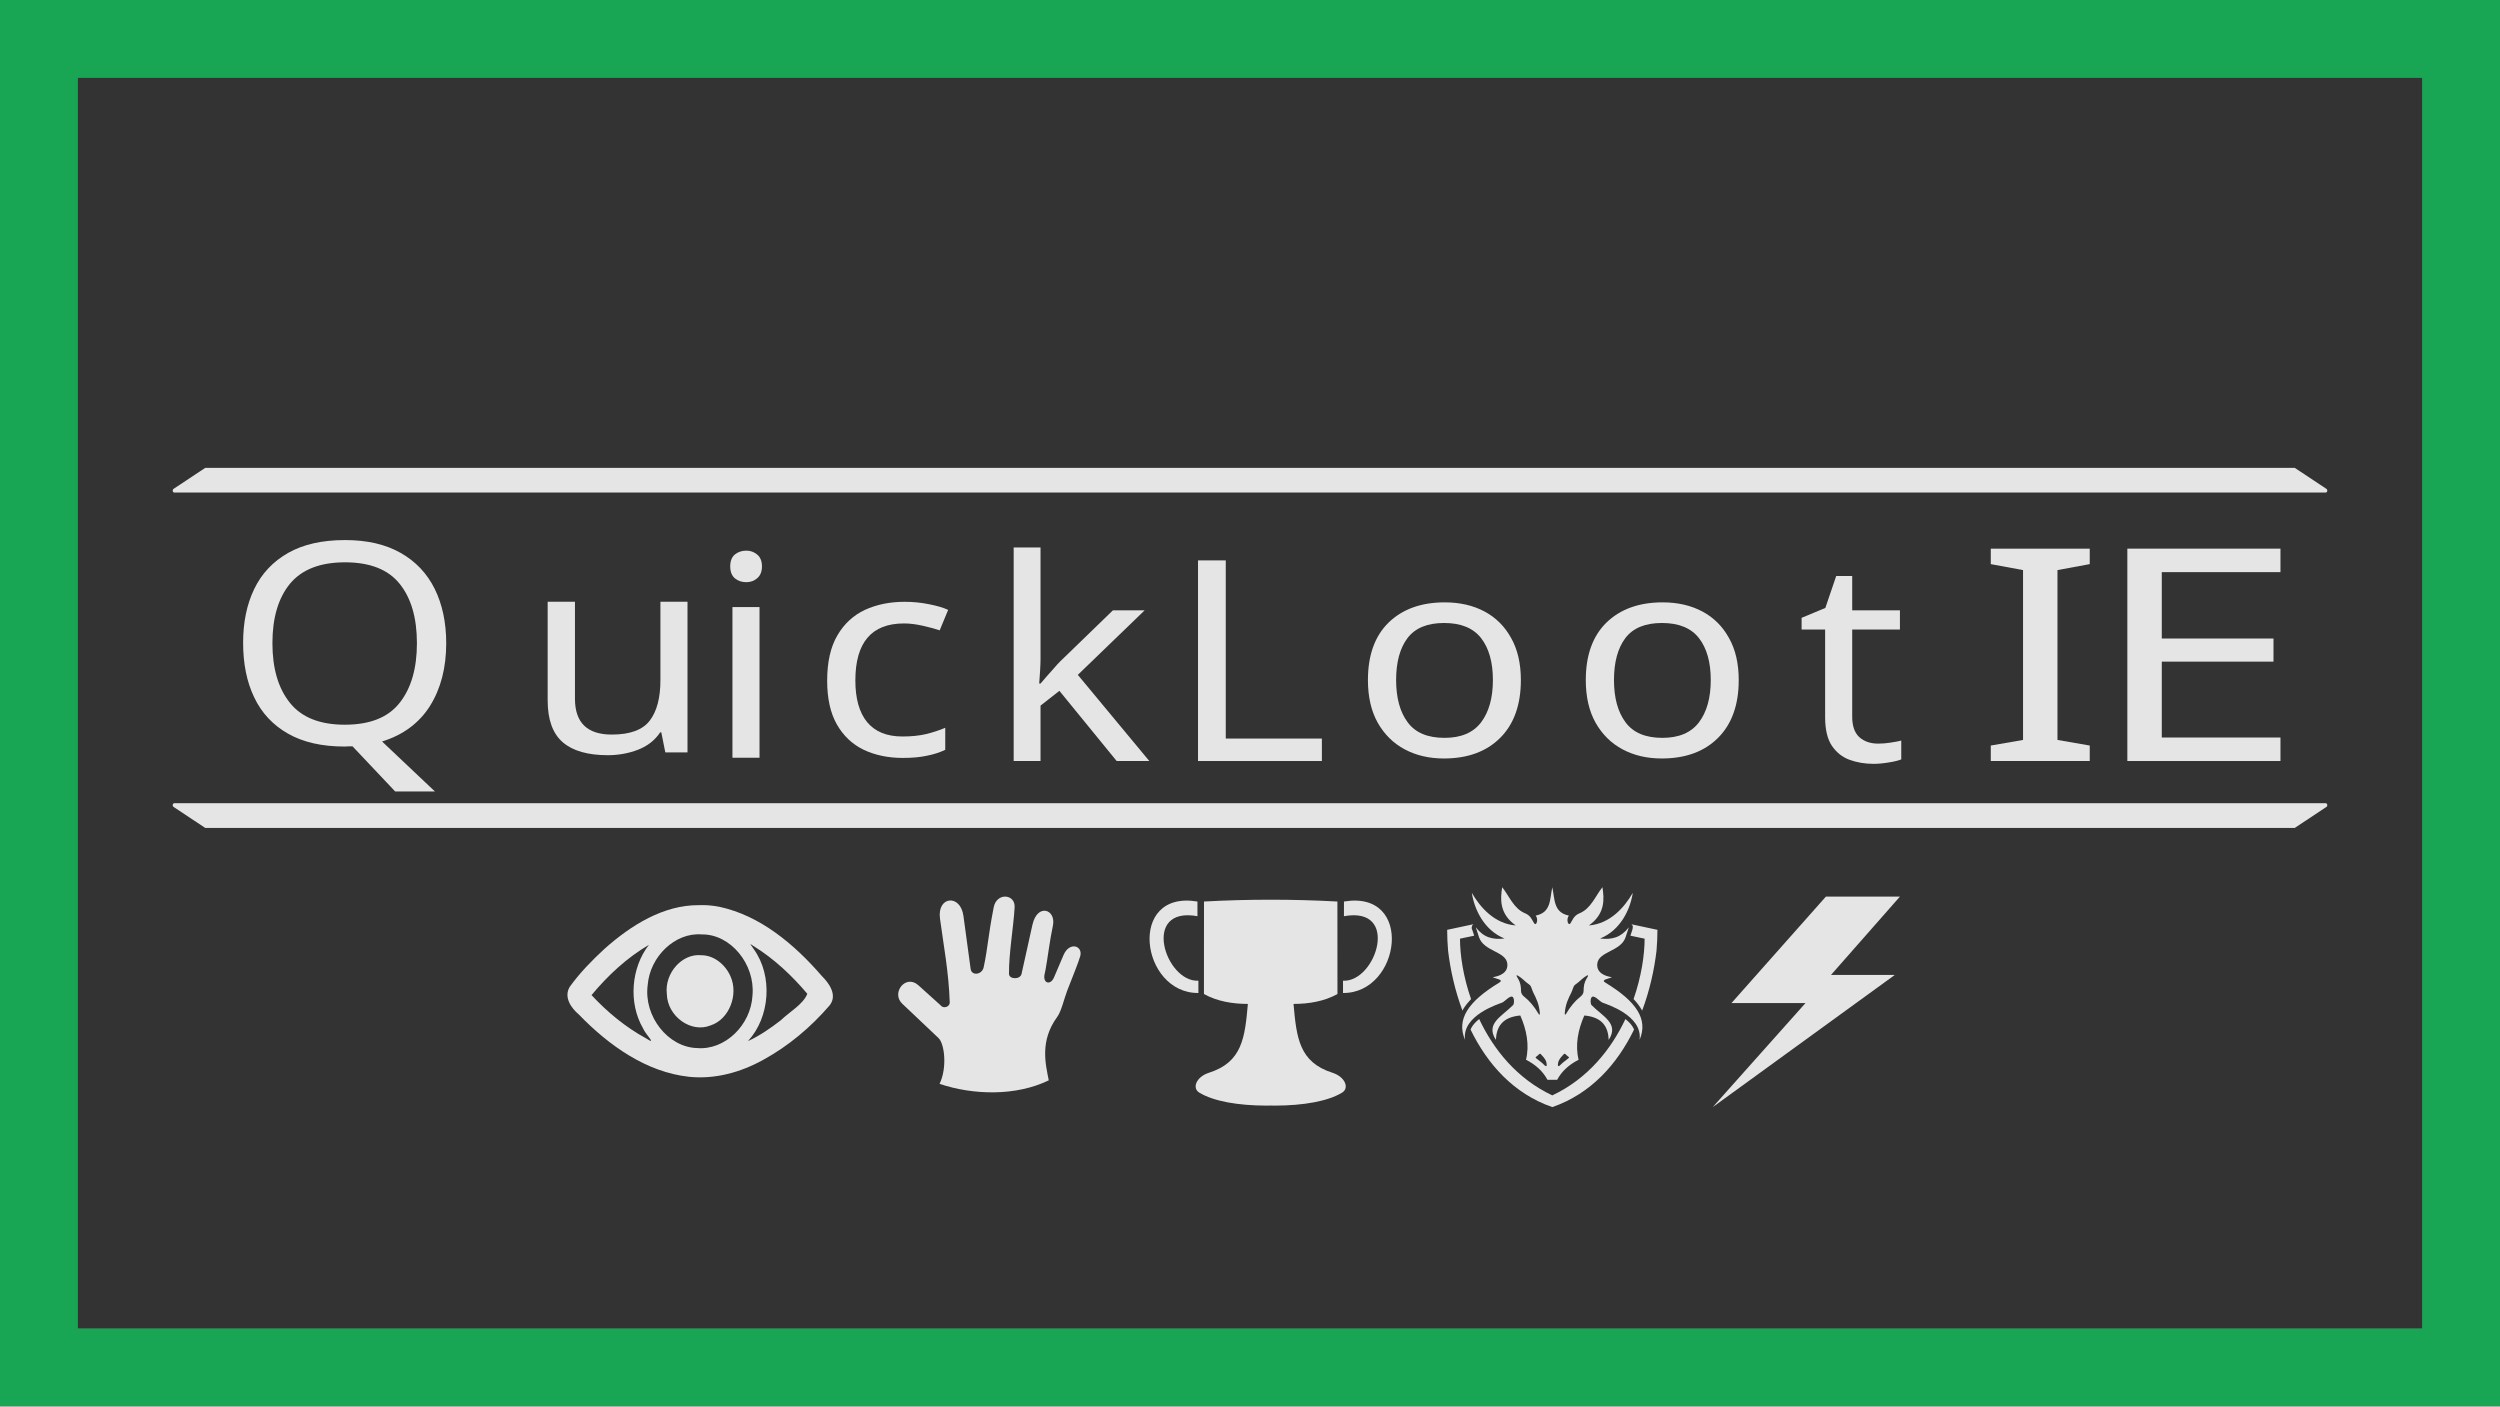
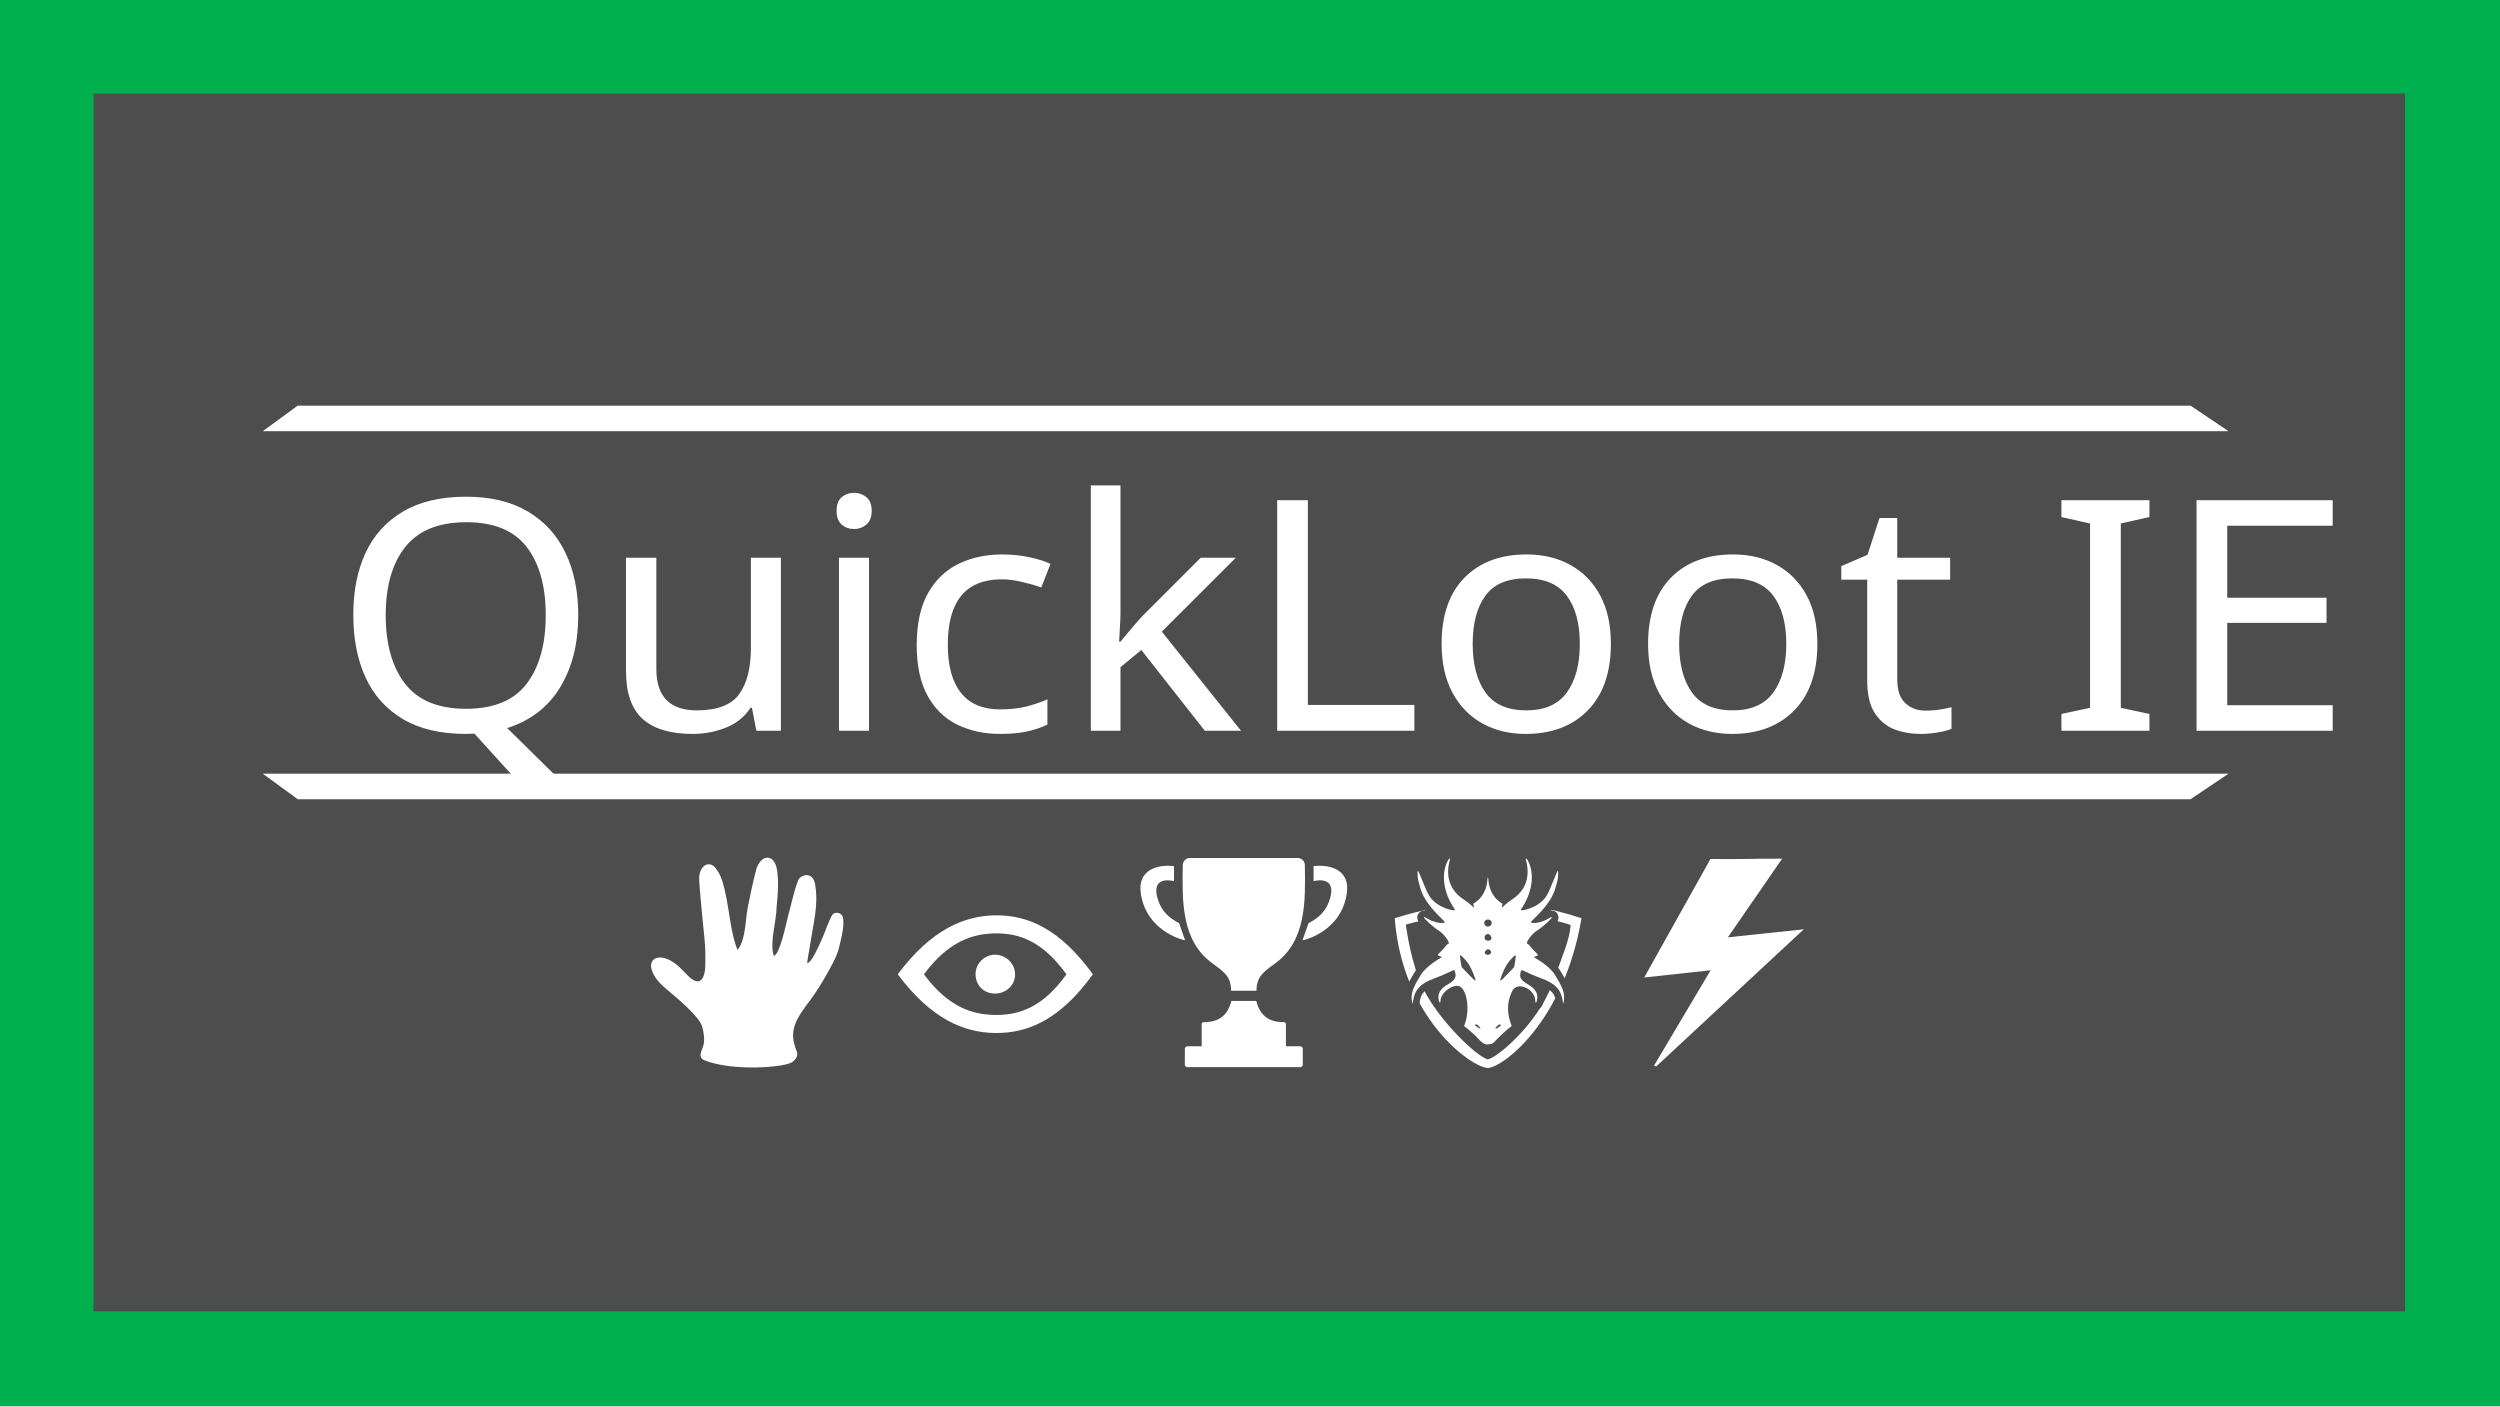
- <svg xmlns="http://www.w3.org/2000/svg" width="1920" height="1080" viewBox="0 0 1920 1080" version="1.1" id="svg1" xml:space="preserve">
-   <defs id="defs1">
-     <linearGradient id="swatch1407">
-       <stop style="stop-color:#ffffff;stop-opacity:1;" offset="0" id="stop1407" />
-     </linearGradient>
-   </defs>
-   <rect style="display:inline;fill:#333333;fill-opacity:1" id="rect5" width="1920" height="1080" x="0" y="0" />
-   <path id="rect1-6" style="display:inline;fill:#19a654;fill-opacity:1;fill-rule:evenodd;stroke:none;stroke-width:8.545;stroke-linecap:round;stroke-linejoin:round;stroke-miterlimit:10;stroke-opacity:1;paint-order:stroke fill markers" d="M 0 0 L 0 59.82 L 0 65.139 L 0 1020.18 L 0 1080 L 57.9 1080 L 59.82 1080 L 960 1080 L 1860.18 1080 L 1862.1 1080 L 1920 1080 L 1920 1020.18 L 1920 65.139 L 1920 59.82 L 1920 0 L 1860.18 0 L 960 0 L 59.82 0 L 0 0 z M 59.82 59.82 L 960 59.82 L 1860.18 59.82 L 1860.18 65.139 L 1860.18 1020.18 L 960 1020.18 L 59.82 1020.18 L 59.82 65.139 L 59.82 59.82 z " />
-   <g id="g4" transform="matrix(10.41386,0,0,10.41386,-1685.121,-945.409)" style="display:inline;fill:#e5e5e5;fill-opacity:1">
-     <path id="rect1-9-7" style="fill:#e5e5e5;fill-opacity:1;fill-rule:evenodd;stroke-width:0.598;stroke-linecap:round;stroke-linejoin:round;stroke-miterlimit:10;paint-order:stroke fill markers" d="m 174.666,150.02 c -0.118,1e-5 -0.157,0.202 -0.052,0.271 l 2.338,1.551 h 76.519 1.058 76.519 l 2.338,-1.551 c 0.105,-0.069 0.066,-0.271 -0.052,-0.271 H 254.529 253.471 Z" />
-     <path id="rect1-2-1-4" style="fill:#e5e5e5;fill-opacity:1;fill-rule:evenodd;stroke-width:0.598;stroke-linecap:round;stroke-linejoin:round;stroke-miterlimit:10;paint-order:stroke fill markers" d="m 174.666,127.109 c -0.118,-1e-5 -0.157,-0.202 -0.052,-0.271 l 2.338,-1.551 h 76.519 1.058 76.519 l 2.338,1.551 c 0.105,0.069 0.066,0.271 -0.052,0.271 H 254.529 253.471 Z" />
+ <svg xmlns="http://www.w3.org/2000/svg" width="1920" height="1080" viewBox="0 0 508 285.75" version="1.1" id="svg1" xml:space="preserve">
+   <defs id="defs1" />
+   <g id="layer1">
+     <path id="rect1" style="fill:#4d4d4d;fill-opacity:1;stroke:#00af4d;stroke-width:19.289;stroke-linecap:round;stroke-linejoin:miter;stroke-dasharray:none;stroke-opacity:1;paint-order:markers fill stroke" d="M 9.371,9.371 H 498.355 V 276.105 H 9.371 v -52.218 -81.149 z" />
+     <text xml:space="preserve" style="font-style:normal;font-variant:normal;font-weight:normal;font-stretch:normal;font-size:67.444px;font-family:Sanguis;-inkscape-font-specification:Sanguis;writing-mode:lr-tb;direction:ltr;fill:#ffffff;stroke:none;stroke-width:3.516;stroke-linecap:round;stroke-linejoin:round;stroke-dasharray:none;stroke-opacity:1;paint-order:stroke fill markers" x="65.71" y="152.669" id="text1" transform="scale(1.028208,0.9725657)">
+       <tspan id="tspan1" style="font-style:normal;font-variant:normal;font-weight:normal;font-stretch:normal;font-size:67.444px;font-family:'Futura LT';-inkscape-font-specification:'Futura LT';stroke:none;stroke-width:3.516;stroke-dasharray:none;stroke-opacity:1;paint-order:stroke fill markers" x="65.71" y="152.669">QuickLoot IE</tspan>
+     </text>
+     <path style="fill:#ffffff;stroke-width:4.034;stroke-linecap:round;stroke-linejoin:round;paint-order:stroke markers fill" d="M 53.389,157.215 H 452.824 l -7.708,5.19 H 60.502 Z" id="path1" />
+     <path style="fill:#ffffff;stroke-width:4.034;stroke-linecap:round;stroke-linejoin:round;paint-order:stroke markers fill" d="M 53.389,87.617 H 452.824 l -7.708,-5.19 H 60.502 Z" id="rect2" />
+     <path d="m 206.263,198.026 c 0,2.086 -1.728,3.864 -4.092,3.864 -2.266,0 -3.938,-1.66 -3.938,-3.956 0,-2.192 1.864,-3.936 3.977,-3.936 2.001,0 4.053,1.618 4.053,4.027 m -18.519,-0.046 c 4.952,6.663 9.77,8.196 14.454,8.257 4.818,0.061 9.653,-1.472 14.504,-8.257 -4.885,-6.786 -9.665,-8.374 -14.45,-8.313 -4.684,0.061 -9.556,1.649 -14.508,8.313 m -5.32,0 c 6.792,-9.078 13.437,-11.889 19.828,-11.981 6.558,-0.091 13.128,2.719 19.819,11.981 -6.658,9.262 -13.283,12.017 -19.874,11.925 -6.39,-0.091 -12.982,-2.847 -19.773,-11.925" fill="#ffffcc" fill-rule="evenodd" stroke="none" id="path1-9" style="fill:#ffffff;fill-opacity:1;stroke:none;stroke-width:2.725;stroke-linecap:round;stroke-linejoin:round;stroke-dasharray:none;stroke-opacity:1;paint-order:stroke fill markers" />
+     <path d="m 165.648,179.767 c 0.238,1.468 0.422,3.52 -0.19,7.23 -0.477,2.888 -1.001,5.768 -1.465,8.658 0.811,0.216 2.295,-3.231 3.083,-4.973 0.648,-1.433 1.457,-4.008 2.121,-4.871 0.495,-0.598 2.02,-0.483 2.151,0.958 0.172,1.895 -0.454,4.051 -0.888,5.905 -0.368,1.57 -1.774,4.191 -3.23,6.614 -1.066,1.831 -2.284,3.579 -3.585,5.267 -1.182,1.646 -2.371,3.441 -2.483,5.485 -0.075,1.307 0.328,2.58 0.795,3.794 0.214,0.795 -0.323,1.544 -1.021,2.009 -1.612,1.075 -11.957,1.867 -17.659,-0.334 -1.421,-0.549 -0.895,-1.558 -0.427,-2.829 0.468,-1.271 0.126,-2.939 -0.13,-3.957 -0.553,-2.198 -5.593,-6.271 -6.567,-7.111 -1.452,-1.221 -3.013,-2.499 -3.642,-4.3 -0.941,-2.516 1.334,-3.538 3.835,-2.068 1.531,0.851 2.592,2.23 3.834,3.392 1.115,0.964 2.371,1.379 2.944,-0.809 0.32,-1.3 0.149,-2.641 0.212,-3.961 -0.035,-2.408 -0.369,-4.802 -0.591,-7.2 -0.242,-2.601 -0.51,-5.2 -0.667,-7.807 -0.174,-2.886 2.039,-4.315 3.437,-2.305 0.802,1.066 1.558,2.3 2.537,8.487 0.417,2.698 0.817,5.419 1.796,7.994 1.665,-1.943 1.605,-6.052 2.081,-8.565 0.255,-1.334 1.176,-5.829 1.84,-8.142 0.992,-2.55 3.178,-2.823 3.973,-0.247 0.57,2.148 0.338,5.648 0.062,8.286 -0.022,2.761 -1.485,7.352 -0.554,9.865 1.25,-0.311 2.525,-6.755 2.941,-8.299 0.664,-2.37 1.107,-4.811 2.02,-7.104 0.401,-1.007 2.966,-1.966 3.437,0.94 z" fill="#feb4b4" fill-rule="evenodd" stroke="none" id="path1-8" style="fill:#ffffff;fill-opacity:1;stroke:none;stroke-width:2.725;stroke-linecap:round;stroke-dasharray:none;stroke-opacity:1;paint-order:stroke markers fill" />
+     <path id="path11" style="display:inline;fill:#ffffff;fill-rule:evenodd;stroke:none;stroke-width:2.725;stroke-linecap:round;stroke-linejoin:round;stroke-miterlimit:2;stroke-dasharray:none;stroke-opacity:1;paint-order:stroke fill markers" d="m 241.792,174.341 c -0.802,0 -1.44,0.644 -1.453,1.438 -0.116,7.256 -0.34,15.378 6.047,19.995 2.405,1.738 3.751,2.682 3.782,5.547 h 2.573 2.573 c 0.031,-2.865 1.377,-3.808 3.782,-5.547 6.388,-4.617 6.164,-12.739 6.047,-19.995 -0.011,-0.794 -0.651,-1.438 -1.453,-1.438 h -10.95 z m -4.485,1.582 c -2.962,0.006 -6.011,1.349 -5.523,5.376 0.807,6.662 6.527,9.233 9.035,9.777 l -1.224,-3.479 c -1.779,-0.98 -3.615,-2.145 -4.451,-5.324 -0.672,-2.553 0.507,-3.7 2.918,-3.322 0.161,0.025 0.327,0.057 0.499,0.096 v -3.048 c -0.409,-0.05 -0.831,-0.076 -1.254,-0.076 z m 30.87,0 c -0.423,-7.7e-4 -0.845,0.026 -1.254,0.076 v 3.048 c 2.744,-0.62 4.133,0.503 3.417,3.226 -0.836,3.179 -2.673,4.344 -4.451,5.324 l -0.612,1.74 -0.612,1.74 c 2.508,-0.544 8.228,-3.115 9.035,-9.777 0.488,-4.027 -2.561,-5.37 -5.523,-5.376 z m -17.969,27.471 c -0.714,2.891 -2.481,4.328 -5.624,4.311 -0.221,-9.7e-4 -0.4,0.168 -0.4,0.386 v 3.213 1.3 h -2.897 c -0.293,0 -0.529,0.233 -0.529,0.523 v 3.194 c 0,0.29 0.236,0.523 0.529,0.523 h 11.455 11.455 c 0.293,0 0.529,-0.233 0.529,-0.523 v -3.194 c 0,-0.29 -0.236,-0.523 -0.529,-0.523 h -2.897 v -1.3 -3.213 c 0,-0.219 -0.179,-0.388 -0.4,-0.386 -3.143,0.017 -4.91,-1.42 -5.624,-4.311 h -2.535 z" />
+     <path style="fill:#ffffff;fill-opacity:1;stroke:none;stroke-width:2.725;stroke-linecap:round;stroke-linejoin:round;stroke-dasharray:none;stroke-opacity:1;paint-order:stroke fill markers" d="m 283.412,186.581 c 11.183,-3.527 23.58,-4.799 37.945,0 -3.511,21.03 -16.009,30.329 -19.028,30.436 -3.359,-0.102 -17.402,-10.16 -18.917,-30.436 z m 35.743,1.422 c 0.02,-0.254 -15.73,-5.123 -33.497,-0.121 0.501,3.482 1.658,9.941 4.341,14.494 3.886,6.595 10.522,12.497 12.286,12.877 1.742,-0.117 10.205,-7.2 13.157,-15.362 2.257,-6.243 3.471,-8.874 3.713,-11.889 z" id="path10" />
+     <path style="display:inline;fill:#ffffff;fill-opacity:1;stroke:#4d4d4d;stroke-width:2.725;stroke-linecap:round;stroke-linejoin:round;stroke-dasharray:none;stroke-opacity:1;paint-order:stroke fill markers" d="m 303.075,212.104 c 0.258,-0.069 0.529,-0.299 1.176,-0.999 0.703,-0.761 1.652,-1.619 2.711,-2.452 l 0.206,-0.162 -0.268,-0.806 c -0.744,-2.239 -0.608,-4.335 0.413,-6.363 1.003,-1.994 4.663,-0.362 4.663,2.078 0,0.533 0.178,0.472 0.329,-0.112 0.341,-1.319 -0.279,-2.402 -1.895,-3.309 -1.251,-0.703 -1.672,-1.337 -1.467,-2.214 0.167,-0.715 0.202,-0.735 0.788,-0.439 0.819,0.414 2.589,1.172 3.405,1.458 2.875,1.01 4.108,2.329 4.427,4.734 l 0.066,0.493 0.072,-0.269 c 0.358,-1.328 0.014,-2.746 -1.109,-4.58 -0.269,-0.439 -0.55,-0.919 -0.625,-1.067 -0.422,-0.829 -2.188,-2.386 -3.616,-3.187 -0.46,-0.258 -0.719,-0.451 -0.641,-0.476 0.073,-0.024 0.282,-0.089 0.466,-0.146 0.454,-0.14 0.425,-0.259 -0.21,-0.867 -0.3,-0.287 -0.745,-0.774 -0.989,-1.082 -0.244,-0.308 -0.502,-0.56 -0.573,-0.56 -0.588,0 0.811,-1.997 1.837,-2.621 1.075,-0.654 3.206,-2.556 3.085,-2.753 -0.066,-0.108 -0.219,-0.048 -0.836,0.325 -0.955,0.578 -2.285,0.918 -3.104,0.795 -0.491,-0.074 -0.607,0.103 0.98,-1.493 2.099,-2.11 3.31,-3.98 3.764,-5.815 0.08,-0.32 0.221,-0.839 0.316,-1.152 0.175,-0.582 0.243,-2.02 0.099,-2.109 -0.04,-0.025 -0.407,0.79 -0.816,1.81 -1.371,3.416 -1.676,3.893 -3.18,4.974 -1.221,0.877 -3.907,1.644 -3.453,0.986 2.258,-3.275 2.802,-7.034 1.416,-9.782 -0.24,-0.476 -0.577,-0.667 -0.462,-0.262 0.97,3.431 -0.017,6.279 -2.803,8.093 -0.515,0.335 -1.192,0.855 -1.504,1.155 l -0.566,0.545 0.061,-0.412 0.061,-0.412 -0.592,-0.425 c -1.285,-0.921 -2.154,-2.602 -2.263,-4.376 -0.048,-0.778 -0.165,-0.778 -0.212,0 -0.109,1.774 -0.978,3.455 -2.263,4.376 l -0.592,0.425 0.061,0.412 0.061,0.412 -0.567,-0.545 c -0.312,-0.3 -0.988,-0.819 -1.504,-1.155 -2.787,-1.813 -3.773,-4.662 -2.803,-8.093 0.114,-0.405 -0.222,-0.214 -0.462,0.262 -1.386,2.748 -0.842,6.507 1.416,9.782 0.454,0.659 -2.232,-0.108 -3.453,-0.986 -1.504,-1.081 -1.809,-1.559 -3.18,-4.974 -0.409,-1.02 -0.777,-1.834 -0.816,-1.81 -0.143,0.089 -0.075,1.527 0.099,2.109 0.094,0.313 0.236,0.832 0.316,1.152 0.454,1.835 1.665,3.705 3.764,5.815 1.588,1.596 1.472,1.419 0.98,1.493 -0.819,0.123 -2.149,-0.217 -3.104,-0.795 -0.617,-0.373 -0.77,-0.433 -0.836,-0.325 -0.121,0.197 2.01,2.099 3.085,2.753 1.025,0.624 2.425,2.621 1.837,2.621 -0.071,0 -0.329,0.252 -0.573,0.56 -0.244,0.308 -0.69,0.795 -0.989,1.082 -0.635,0.608 -0.664,0.727 -0.21,0.867 0.184,0.057 0.394,0.123 0.466,0.146 0.079,0.026 -0.181,0.218 -0.64,0.476 -1.428,0.801 -3.194,2.358 -3.616,3.187 -0.075,0.148 -0.357,0.628 -0.625,1.067 -1.123,1.834 -1.466,3.251 -1.109,4.58 l 0.072,0.269 0.066,-0.493 c 0.319,-2.405 1.553,-3.724 4.427,-4.734 0.817,-0.287 2.586,-1.045 3.405,-1.458 0.585,-0.296 0.621,-0.276 0.788,0.439 0.205,0.877 -0.216,1.512 -1.467,2.214 -1.615,0.907 -2.235,1.99 -1.895,3.309 0.151,0.584 0.329,0.645 0.329,0.112 0,-1.842 3.033,-3.849 4.207,-2.784 1.261,1.143 1.687,4.608 0.869,7.069 l -0.268,0.806 0.206,0.162 c 1.058,0.832 2.008,1.691 2.709,2.45 1.022,1.106 1.534,1.3 2.653,1.001 z" id="path9" />
+     <path id="path8" style="display:inline;fill:#4d4d4d;fill-opacity:1;stroke:none;stroke-width:3.009;stroke-linecap:round;stroke-linejoin:round;stroke-dasharray:none;stroke-opacity:1;paint-order:stroke fill markers" d="m 302.337,186.847 c -0.535,-9.7e-4 -0.737,0.422 -0.745,0.684 -0.009,0.262 0.184,0.751 0.745,0.749 0.561,-9.7e-4 0.814,-0.506 0.795,-0.766 -0.02,-0.26 -0.26,-0.665 -0.795,-0.667 z m 0,2.954 c -0.453,-9.7e-4 -0.658,0.431 -0.682,0.66 -0.024,0.229 0.123,0.667 0.682,0.687 0.559,0.021 0.816,-0.344 0.693,-0.69 -0.122,-0.345 -0.24,-0.654 -0.693,-0.657 z m 0.049,3.086 c -0.317,-0.009 -0.676,0.388 -0.684,0.68 -0.009,0.292 0.35,0.454 0.635,0.451 0.285,-9.8e-4 0.663,-0.213 0.667,-0.498 9.8e-4,-0.285 -0.301,-0.623 -0.618,-0.632 z m -5.638,1.233 c -0.136,0.009 -0.088,0.375 0.056,1.24 l 0.193,1.157 1.406,1.455 c 1.596,1.652 1.667,1.667 1.128,0.238 -0.649,-1.717 -1.227,-2.667 -2.216,-3.642 -0.294,-0.289 -0.473,-0.453 -0.566,-0.448 z m 11.179,0 c -0.093,-0.003 -0.272,0.159 -0.566,0.448 -0.991,0.976 -1.567,1.925 -2.218,3.648 -0.535,1.416 -0.452,1.398 1.144,-0.258 l 1.391,-1.443 0.193,-1.156 c 0.144,-0.864 0.192,-1.232 0.056,-1.239 z m -7.965,14.039 c -0.092,9.7e-4 -0.192,0.04 -0.307,0.118 0.361,0.273 0.752,0.655 1.179,0.78 0.059,-0.062 -0.384,-0.665 -0.618,-0.82 -0.08,-0.053 -0.162,-0.082 -0.254,-0.079 z m 4.788,0.011 c -0.054,-9.8e-4 -0.11,0.011 -0.176,0.053 -0.312,0.163 -0.724,0.613 -0.719,0.774 0.393,0.054 0.992,-0.47 1.165,-0.721 -0.099,-0.053 -0.18,-0.102 -0.27,-0.106 z" />
+     <path d="m 351.103,190.464 15.424,-1.63 -29.988,27.868 -0.453,-0.146 11.514,-19.398 -13.494,1.466 13.457,-24.076 c 8.126,0.062 6.44,-0.065 14.569,-0.065 z" fill="#ff0035" fill-rule="evenodd" stroke="none" id="path3-8-8" style="fill:#ffffff;fill-opacity:1;stroke:none;stroke-width:3.374;stroke-linecap:round;stroke-linejoin:round;stroke-dasharray:none;stroke-opacity:1;paint-order:stroke fill markers" />
  </g>
-   <g id="g2" style="display:inline;fill:#e5e5e5;fill-opacity:1" transform="matrix(10.41386,0,0,10.41386,-1685.121,-945.409)">
-     <text xml:space="preserve" style="font-style:normal;font-variant:normal;font-weight:normal;font-stretch:normal;font-size:24.926px;font-family:'Futura Lt BT';-inkscape-font-specification:'Futura Lt BT, Normal';font-variant-ligatures:normal;font-variant-caps:normal;font-variant-numeric:normal;font-variant-east-asian:normal;text-align:start;writing-mode:lr-tb;direction:ltr;text-anchor:start;fill:#e5e5e5;fill-opacity:1;fill-rule:evenodd;stroke:none;stroke-width:0.669;stroke-linecap:round;stroke-linejoin:round;stroke-miterlimit:10;paint-order:stroke fill markers" x="278.045" y="166.934" id="text3-3" transform="scale(1.136322,0.8800322)">
-       <tspan id="tspan3-5" style="fill:#e5e5e5;fill-opacity:1;stroke-width:0.669" x="278.045" y="166.934">E</tspan>
-     </text>
-     <text xml:space="preserve" style="font-style:normal;font-variant:normal;font-weight:normal;font-stretch:normal;font-size:24.926px;font-family:'Futura Lt BT';-inkscape-font-specification:'Futura Lt BT, Normal';font-variant-ligatures:normal;font-variant-caps:normal;font-variant-numeric:normal;font-variant-east-asian:normal;text-align:start;writing-mode:lr-tb;direction:ltr;text-anchor:start;fill:#e5e5e5;fill-opacity:1;fill-rule:evenodd;stroke:none;stroke-width:0.669;stroke-linecap:round;stroke-linejoin:round;stroke-miterlimit:10;paint-order:stroke fill markers" x="270.605" y="166.934" id="text3-1-9" transform="scale(1.136322,0.8800322)">
-       <tspan id="tspan3-6-8" style="fill:#e5e5e5;fill-opacity:1;stroke-width:0.669" x="270.605" y="166.934">I</tspan>
-     </text>
-     <text xml:space="preserve" style="font-style:normal;font-variant:normal;font-weight:normal;font-stretch:normal;font-size:21.706px;font-family:'Futura Lt BT';-inkscape-font-specification:'Futura Lt BT, Normal';font-variant-ligatures:normal;font-variant-caps:normal;font-variant-numeric:normal;font-variant-east-asian:normal;text-align:start;writing-mode:lr-tb;direction:ltr;text-anchor:start;fill:#e5e5e5;fill-opacity:1;fill-rule:evenodd;stroke:none;stroke-width:0.582;stroke-linecap:round;stroke-linejoin:round;stroke-miterlimit:10;paint-order:stroke fill markers" x="170.241" y="152.571" id="text3-6-4" transform="scale(1.047646,0.9545211)">
-       <tspan id="tspan3-1-0" style="fill:#e5e5e5;fill-opacity:1;stroke-width:0.582" x="170.241" y="152.571">Q</tspan>
-     </text>
-     <text xml:space="preserve" style="font-style:normal;font-variant:normal;font-weight:normal;font-stretch:normal;font-size:21.706px;font-family:'Futura Lt BT';-inkscape-font-specification:'Futura Lt BT, Normal';font-variant-ligatures:normal;font-variant-caps:normal;font-variant-numeric:normal;font-variant-east-asian:normal;text-align:start;writing-mode:lr-tb;direction:ltr;text-anchor:start;fill:#e5e5e5;fill-opacity:1;fill-rule:evenodd;stroke:none;stroke-width:0.582;stroke-linecap:round;stroke-linejoin:round;stroke-miterlimit:10;paint-order:stroke fill markers" x="191.289" y="153.239" id="text3-6-7-7" transform="scale(1.047646,0.9545211)">
-       <tspan id="tspan3-1-9-6" style="fill:#e5e5e5;fill-opacity:1;stroke-width:0.582" x="191.289" y="153.239">u</tspan>
-     </text>
-     <text xml:space="preserve" style="font-style:normal;font-variant:normal;font-weight:normal;font-stretch:normal;font-size:21.706px;font-family:'Futura Lt BT';-inkscape-font-specification:'Futura Lt BT, Normal';font-variant-ligatures:normal;font-variant-caps:normal;font-variant-numeric:normal;font-variant-east-asian:normal;text-align:start;writing-mode:lr-tb;direction:ltr;text-anchor:start;fill:#e5e5e5;fill-opacity:1;fill-rule:evenodd;stroke:none;stroke-width:0.582;stroke-linecap:round;stroke-linejoin:round;stroke-miterlimit:10;paint-order:stroke fill markers" x="204.171" y="153.652" id="text3-6-7-1-3" transform="scale(1.047646,0.9545211)">
-       <tspan id="tspan3-1-9-2-6" style="fill:#e5e5e5;fill-opacity:1;stroke-width:0.582" x="204.171" y="153.652">i</tspan>
-     </text>
-     <text xml:space="preserve" style="font-style:normal;font-variant:normal;font-weight:normal;font-stretch:normal;font-size:21.706px;font-family:'Futura Lt BT';-inkscape-font-specification:'Futura Lt BT, Normal';font-variant-ligatures:normal;font-variant-caps:normal;font-variant-numeric:normal;font-variant-east-asian:normal;text-align:start;writing-mode:lr-tb;direction:ltr;text-anchor:start;fill:#e5e5e5;fill-opacity:1;fill-rule:evenodd;stroke:none;stroke-width:0.582;stroke-linecap:round;stroke-linejoin:round;stroke-miterlimit:10;paint-order:stroke fill markers" x="211.498" y="153.451" id="text3-6-7-1-1-1" transform="scale(1.047646,0.9545211)">
-       <tspan id="tspan3-1-9-2-1-5" style="fill:#e5e5e5;fill-opacity:1;stroke-width:0.582" x="211.498" y="153.451">c</tspan>
-     </text>
-     <text xml:space="preserve" style="font-style:normal;font-variant:normal;font-weight:normal;font-stretch:normal;font-size:21.706px;font-family:'Futura Lt BT';-inkscape-font-specification:'Futura Lt BT, Normal';font-variant-ligatures:normal;font-variant-caps:normal;font-variant-numeric:normal;font-variant-east-asian:normal;text-align:start;writing-mode:lr-tb;direction:ltr;text-anchor:start;fill:#e5e5e5;fill-opacity:1;fill-rule:evenodd;stroke:none;stroke-width:0.582;stroke-linecap:round;stroke-linejoin:round;stroke-miterlimit:10;paint-order:stroke fill markers" x="223.968" y="153.907" id="text3-6-7-1-4-4" transform="scale(1.047646,0.9545211)">
-       <tspan id="tspan3-1-9-2-2-2" style="fill:#e5e5e5;fill-opacity:1;stroke-width:0.582" x="223.968" y="153.907">k</tspan>
-     </text>
-     <text xml:space="preserve" style="font-style:normal;font-variant:normal;font-weight:normal;font-stretch:normal;font-size:21.706px;font-family:'Futura Lt BT';-inkscape-font-specification:'Futura Lt BT, Normal';font-variant-ligatures:normal;font-variant-caps:normal;font-variant-numeric:normal;font-variant-east-asian:normal;text-align:start;writing-mode:lr-tb;direction:ltr;text-anchor:start;fill:#e5e5e5;fill-opacity:1;fill-rule:evenodd;stroke:none;stroke-width:0.582;stroke-linecap:round;stroke-linejoin:round;stroke-miterlimit:10;paint-order:stroke fill markers" x="236.679" y="153.907" id="text3-6-7-1-1-3-0" transform="scale(1.047646,0.9545211)">
-       <tspan id="tspan3-1-9-2-1-1-9" style="fill:#e5e5e5;fill-opacity:1;stroke-width:0.582" x="236.679" y="153.907">L</tspan>
-     </text>
-     <text xml:space="preserve" style="font-style:normal;font-variant:normal;font-weight:normal;font-stretch:normal;font-size:21.706px;font-family:'Futura Lt BT';-inkscape-font-specification:'Futura Lt BT, Normal';font-variant-ligatures:normal;font-variant-caps:normal;font-variant-numeric:normal;font-variant-east-asian:normal;text-align:start;writing-mode:lr-tb;direction:ltr;text-anchor:start;fill:#e5e5e5;fill-opacity:1;fill-rule:evenodd;stroke:none;stroke-width:0.582;stroke-linecap:round;stroke-linejoin:round;stroke-miterlimit:10;paint-order:stroke fill markers" x="249.562" y="153.494" id="text3-6-7-1-1-3-5-7" transform="scale(1.047646,0.9545211)">
-       <tspan id="tspan3-1-9-2-1-1-0-3" style="fill:#e5e5e5;fill-opacity:1;stroke-width:0.582" x="249.562" y="153.494">o</tspan>
-     </text>
-     <text xml:space="preserve" style="font-style:normal;font-variant:normal;font-weight:normal;font-stretch:normal;font-size:21.706px;font-family:'Futura Lt BT';-inkscape-font-specification:'Futura Lt BT, Normal';font-variant-ligatures:normal;font-variant-caps:normal;font-variant-numeric:normal;font-variant-east-asian:normal;text-align:start;writing-mode:lr-tb;direction:ltr;text-anchor:start;fill:#e5e5e5;fill-opacity:1;fill-rule:evenodd;stroke:none;stroke-width:0.582;stroke-linecap:round;stroke-linejoin:round;stroke-miterlimit:10;paint-order:stroke fill markers" x="264.899" y="153.494" id="text3-6-7-1-1-3-5-0-7" transform="scale(1.047646,0.9545211)">
-       <tspan id="tspan3-1-9-2-1-1-0-2-2" style="fill:#e5e5e5;fill-opacity:1;stroke-width:0.582" x="264.899" y="153.494">o</tspan>
-     </text>
-     <text xml:space="preserve" style="font-style:normal;font-variant:normal;font-weight:normal;font-stretch:normal;font-size:21.706px;font-family:'Futura Lt BT';-inkscape-font-specification:'Futura Lt BT, Normal';font-variant-ligatures:normal;font-variant-caps:normal;font-variant-numeric:normal;font-variant-east-asian:normal;text-align:start;writing-mode:lr-tb;direction:ltr;text-anchor:start;fill:#e5e5e5;fill-opacity:1;fill-rule:evenodd;stroke:none;stroke-width:0.582;stroke-linecap:round;stroke-linejoin:round;stroke-miterlimit:10;paint-order:stroke fill markers" x="280.935" y="153.907" id="text3-6-7-1-1-3-5-0-0-6" transform="scale(1.047646,0.9545211)">
-       <tspan id="tspan3-1-9-2-1-1-0-2-6-0" style="fill:#e5e5e5;fill-opacity:1;stroke-width:0.582" x="280.935" y="153.907">t</tspan>
-     </text>
-   </g>
-   <g id="g1" style="display:inline;fill:#e5e5e5;fill-opacity:1" transform="matrix(1.399794,0,0,1.399794,-388.1723,-365.1665)">
-     <path d="m 660.793,757.489 c -19.432,-0.154 -37.184,10.947 -51.799,23.935 -6.853,6.338 -13.498,13.101 -19.047,20.797 -3.525,5.671 0.739,11.736 4.899,15.21 16.575,17.176 37.207,31.71 60.507,34.224 14.062,1.46 28.151,-2.349 40.633,-9.265 13.729,-7.478 26.128,-17.844 36.574,-30.007 4.34,-5.672 -0.443,-12.155 -4.421,-16.106 -15.157,-17.523 -33.917,-33.115 -56.109,-37.881 -3.702,-0.729 -7.476,-1.067 -11.238,-0.907 z m 1.442,16.051 c 15.909,-0.293 29.467,16.417 27.93,33.398 -0.821,16.378 -15.126,30.206 -30.29,28.962 -15.965,-0.348 -29.518,-17.419 -27.205,-34.599 1.207,-15.608 15.034,-28.927 29.564,-27.761 z m 29.006,6.705 c 10.896,6.809 20.534,15.845 29.003,25.865 -2.215,5.793 -9.879,9.976 -14.558,14.549 -5.649,4.36 -11.671,8.535 -18.007,11.415 12.102,-13.067 13.782,-35.715 3.201,-50.419 -1.438,-2.384 -3.432,-4.017 0.36,-1.409 z m -57.921,-0.976 c -9.757,12.587 -11.335,31.847 -3.187,45.83 1.174,3.165 8.165,9.725 1.582,5.434 -11.084,-6.029 -21.074,-14.251 -29.865,-23.693 9.046,-10.895 19.537,-20.583 31.47,-27.571 z m 28.766,5.696 c -10.52,-1.121 -20.214,9.821 -18.931,21.166 0.257,12.44 13.424,21.791 24.135,17.289 10.047,-3.282 15.373,-16.835 10.775,-26.967 -2.88,-6.518 -9.194,-11.523 -15.979,-11.488 z" fill="#931826" stroke-width="0.905" id="path1" style="fill:#e5e5e5;fill-opacity:1" />
-     <path id="rect5-5" style="fill:#e5e5e5;fill-opacity:1;fill-rule:evenodd;stroke-width:3.978;stroke-linecap:round;stroke-linejoin:round;stroke-miterlimit:10;paint-order:stroke fill markers" d="m 829.006,752.791 c -2.718,-0.112 -5.69,1.729 -6.497,5.861 -3.261,16.694 -3.081,21.516 -5.514,32.925 -0.879,4.123 -6.608,4.886 -7.154,0.856 l -3.944,-29.063 c -1.642,-12.101 -14.511,-10.85 -12.866,1.458 2.034,15.22 4.768,28.956 5.357,46.091 0.078,2.25 -3.428,3.663 -5.027,1.497 l -12.21,-10.993 c -6.952,-6.259 -15.049,4.241 -8.832,10.129 l 19.897,18.844 c 3.362,3.184 4.834,16.364 0.583,25.138 18.573,6.247 41.968,6.793 59.912,-1.934 -1.708,-8.71 -5.085,-21.542 4.662,-34.834 2.275,-3.102 3.777,-10.026 5.46,-14.359 2.444,-6.294 6.37,-16.027 7.152,-18.938 1.549,-5.765 -5.95,-8.17 -9.181,-0.582 l -5.204,12.221 c -1.976,4.641 -6.371,3.255 -5.137,-1.931 0.161,-0.679 0.322,-1.456 0.484,-2.315 1.13,-6.013 2.298,-16.019 4.019,-24.01 1.967,-9.133 -8.534,-12.63 -11.207,-0.595 l -5.977,26.92 c -0.732,3.296 -6.854,3.075 -6.889,0 -0.126,-11 2.482,-25.667 3.09,-36.525 0.206,-3.682 -2.259,-5.748 -4.977,-5.861 z" />
-     <path id="path275" style="fill:#e5e5e5;fill-opacity:1;stroke-width:1.131" d="m 1101.476,747.64 c -0.994,6.376 -1.651,14.536 7.438,20.984 -11.672,-0.911 -19.595,-10.058 -24.09,-17.903 1.302,8.663 6.468,20.465 17.959,25.076 -6.527,0.702 -11.352,-0.458 -15.778,-6.151 l 1.751,5.372 c 2.588,7.941 14.853,7.753 15.55,14.609 0.492,4.841 -3.985,6.827 -8.03,7.374 1.722,0.924 6.327,1.341 3.614,2.984 -17.1,10.363 -23.641,20.127 -18.777,31.423 -1.908,-13.501 18.5,-19.691 20.363,-20.455 1.531,-0.628 4.982,-4.991 6.142,-2.595 0.576,1.189 0.389,3.408 -0.15,3.955 -6.19,6.29 -15.305,10.1 -9.43,19.095 0.278,-7.028 3.399,-12.506 13.383,-13.38 3.431,7.783 5.119,16.229 3.124,24.271 5.409,2.762 9.333,6.428 11.771,10.998 h 2.667 2.667 c 2.438,-4.57 6.361,-8.236 11.77,-10.998 -1.995,-8.042 -0.307,-16.487 3.124,-24.271 9.984,0.875 13.105,6.352 13.383,13.38 5.875,-8.995 -3.24,-12.805 -9.43,-19.095 -0.539,-0.548 -0.726,-2.766 -0.15,-3.955 1.16,-2.396 4.611,1.967 6.142,2.595 1.862,0.764 22.27,6.953 20.363,20.455 4.864,-11.297 -1.677,-21.061 -18.777,-31.423 -2.712,-1.644 1.893,-2.06 3.614,-2.984 -4.045,-0.547 -8.523,-2.533 -8.03,-7.374 0.697,-6.856 12.962,-6.668 15.55,-14.609 l 1.751,-5.372 c -4.426,5.693 -9.251,6.853 -15.778,6.151 11.491,-4.611 16.657,-16.413 17.959,-25.076 -4.495,7.845 -12.418,16.992 -24.09,17.903 9.089,-6.449 8.432,-14.608 7.438,-20.984 -3.798,4.668 -6.27,11.765 -12.589,14.311 -3.297,1.328 -4.033,4.237 -4.948,5.474 -1.288,1.742 -2.492,-2.187 -0.872,-4.211 -8.493,-1.723 -7.659,-8.8 -9.098,-15.574 -1.439,6.774 -0.605,13.851 -9.098,15.574 1.621,2.024 0.416,5.953 -0.872,4.211 -0.915,-1.238 -1.651,-4.146 -4.948,-5.474 -6.319,-2.547 -8.791,-9.644 -12.589,-14.311 z m -15.87,20.327 c -6.254,1.338 -9.541,2.04 -14.31,3.06 0.019,3.819 0.174,7.604 0.503,11.4 1.248,10.601 3.784,21.951 7.878,32.898 0.231,-0.433 0.464,-0.866 0.724,-1.281 1.175,-1.803 2.535,-3.455 4.004,-5.006 -4.285,-12.332 -6.068,-24.24 -6.068,-33.161 2.871,-0.61 5.117,-1.075 7.786,-1.637 -0.345,-1.065 -0.674,-2.136 -1.042,-3.169 -0.61,-0.996 -0.346,-2.361 0.526,-3.104 z m 86.769,0.004 c 0.393,0.292 0.695,0.694 0.787,1.215 0.039,1.496 -0.648,2.894 -1.084,4.299 -0.066,0.254 -0.153,0.504 -0.227,0.757 2.666,0.562 4.909,1.027 7.777,1.636 -2e-4,8.915 -1.78,20.813 -6.059,33.135 1.751,1.841 3.322,3.842 4.577,6.076 0.05,0.084 0.084,0.174 0.133,0.258 4.099,-10.954 6.638,-22.311 7.886,-32.919 0.329,-3.797 0.488,-7.581 0.503,-11.4 -4.764,-1.019 -8.047,-1.721 -14.294,-3.057 z m -62.812,27.998 c 0.116,-0.004 0.277,0.049 0.477,0.165 1.692,0.979 3.231,2.371 4.645,3.664 0.867,0.793 2.06,1.34 2.469,2.147 0.56,1.105 0.794,2.292 1.281,3.26 1.847,3.674 3.311,6.626 3.711,11.483 0.091,1.102 -0.288,1.194 -0.835,0.238 -2.098,-3.67 -4.971,-7.053 -7.485,-8.993 -2.445,-1.886 -1.967,-3.341 -2.057,-4.849 -0.175,-2.93 -1.079,-4.489 -2.23,-6.395 -0.264,-0.438 -0.231,-0.711 0.026,-0.717 z m 38.838,0 c 0.255,0.004 0.289,0.279 0.027,0.718 -1.151,1.906 -2.056,3.466 -2.23,6.395 -0.09,1.508 0.389,2.963 -2.056,4.849 -2.515,1.94 -5.387,5.324 -7.486,8.993 -0.547,0.957 -0.926,0.865 -0.835,-0.238 0.4,-4.856 1.864,-7.808 3.711,-11.483 0.486,-0.967 0.72,-2.155 1.281,-3.26 0.409,-0.807 1.602,-1.353 2.469,-2.147 1.413,-1.293 2.952,-2.685 4.645,-3.664 0.2,-0.116 0.361,-0.167 0.477,-0.165 z m -59.535,24.002 c -0.783,0.635 -1.541,1.3 -2.23,2.03 -1.041,1.065 -1.907,2.343 -2.51,3.724 9.143,18.826 23.545,35.192 44.855,42.556 l 9e-4,-8.7e-4 v 8.7e-4 c 21.315,-7.365 35.718,-23.737 44.861,-42.567 -0.626,-1.431 -1.544,-2.747 -2.64,-3.846 -0.663,-0.678 -1.376,-1.297 -2.108,-1.89 -7.844,16.641 -20.613,32.685 -40.113,41.879 l -9e-4,8.7e-4 v -8.7e-4 c -19.503,-9.195 -32.272,-25.242 -40.116,-41.885 z m 33.346,19.045 c 0.142,-0.004 0.283,0.049 0.403,0.177 1.134,1.201 2.678,2.671 3.125,4.579 0.488,2.083 -0.034,2.624 -1.213,1.363 -1.366,-1.456 -3.14,-2.537 -4.518,-3.736 -0.234,-0.204 -0.212,-0.509 0.039,-0.689 0,0 1.2,-0.846 1.657,-1.407 0.142,-0.176 0.326,-0.281 0.508,-0.287 z m 13.54,0 c 0.182,0.004 0.365,0.112 0.508,0.287 0.456,0.561 1.656,1.407 1.656,1.407 0.251,0.18 0.271,0.485 0.039,0.689 -1.378,1.2 -3.152,2.28 -4.518,3.736 -1.183,1.261 -1.701,0.72 -1.213,-1.363 0.447,-1.908 1.991,-3.378 3.125,-4.579 0.121,-0.127 0.262,-0.182 0.403,-0.177 z" />
-     <path id="path10" style="display:inline;fill:#e5e5e5;fill-opacity:1;fill-rule:evenodd;stroke-width:0.261;paint-order:stroke fill markers" d="m 934.807,805.678 v -6.736 c -18.175,0.921 -31.586,-41.023 -0.509,-35.395 l -0.015,-8.046 c -38.796,-6.508 -31.201,50.437 0.525,50.177 z m 79.872,-50.177 -0.015,8.046 c 31.076,-5.628 17.666,36.316 -0.509,35.395 v 6.736 c 31.726,0.26 39.32,-56.685 0.525,-50.177 z m -76.797,-0.004 c -0.05,17.584 -0.03,33.168 -0.03,50.752 7.261,4.035 15.793,5.425 24.107,5.431 -1.649,18.408 -3.014,31.924 -21.34,37.756 -6.988,2.224 -9.404,8.4 -5.346,10.885 7.747,4.743 21.161,7.122 36.956,7.148 0.765,-9e-4 1.496,-0.034 2.25,-0.046 0.754,0.011 1.485,0.046 2.25,0.046 15.795,-0.026 29.209,-2.406 36.956,-7.148 4.059,-2.485 1.643,-8.661 -5.346,-10.885 -18.327,-5.832 -19.692,-19.349 -21.34,-37.756 8.315,-0.004 16.846,-1.396 24.107,-5.431 0,-17.584 0.019,-33.168 -0.03,-50.752 -24.398,-1.333 -48.796,-1.333 -73.194,0 z" />
-     <path d="m 1319.709,752.786 -37.81,42.974 h 35.009 l -99.893,72.519 50.88,-57.075 h -40.611 l 51.814,-58.418 h 40.611" fill="#ffd054" fill-rule="evenodd" stroke="none" id="path2" style="fill:#e5e5e5;fill-opacity:1;stroke-width:7.918" />
-   </g>
+   <g id="layer2" />
</svg>
